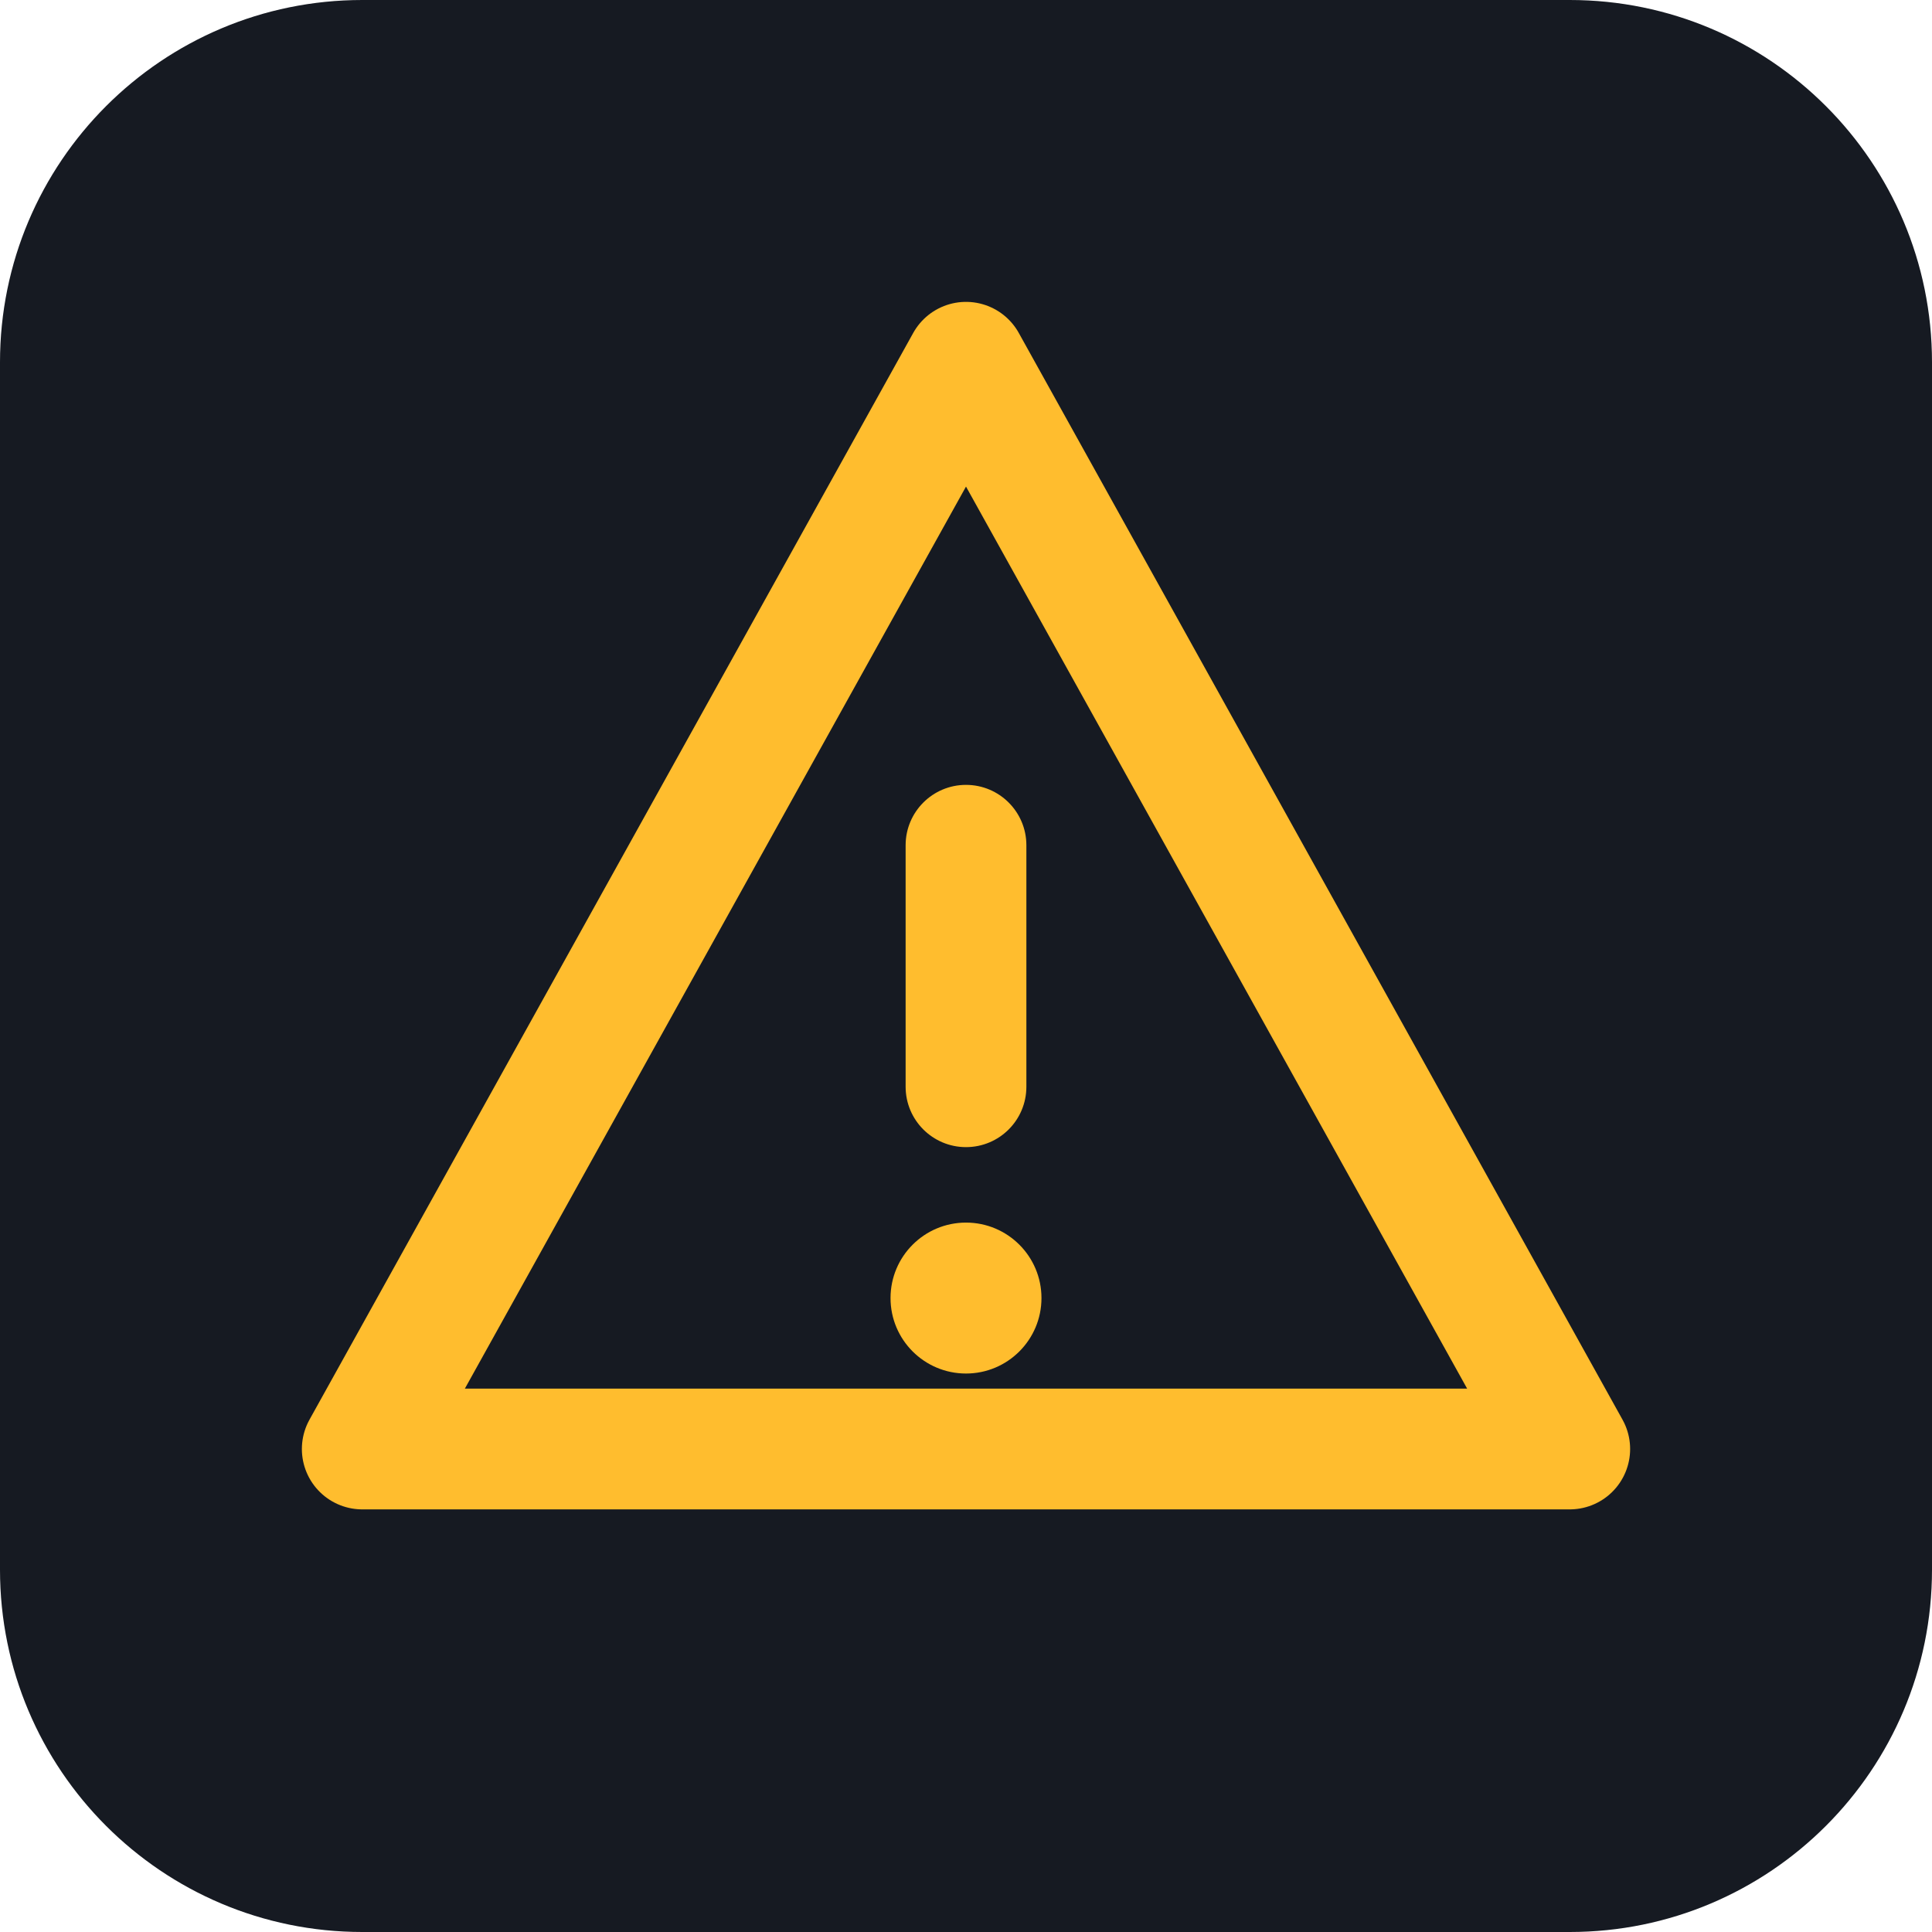
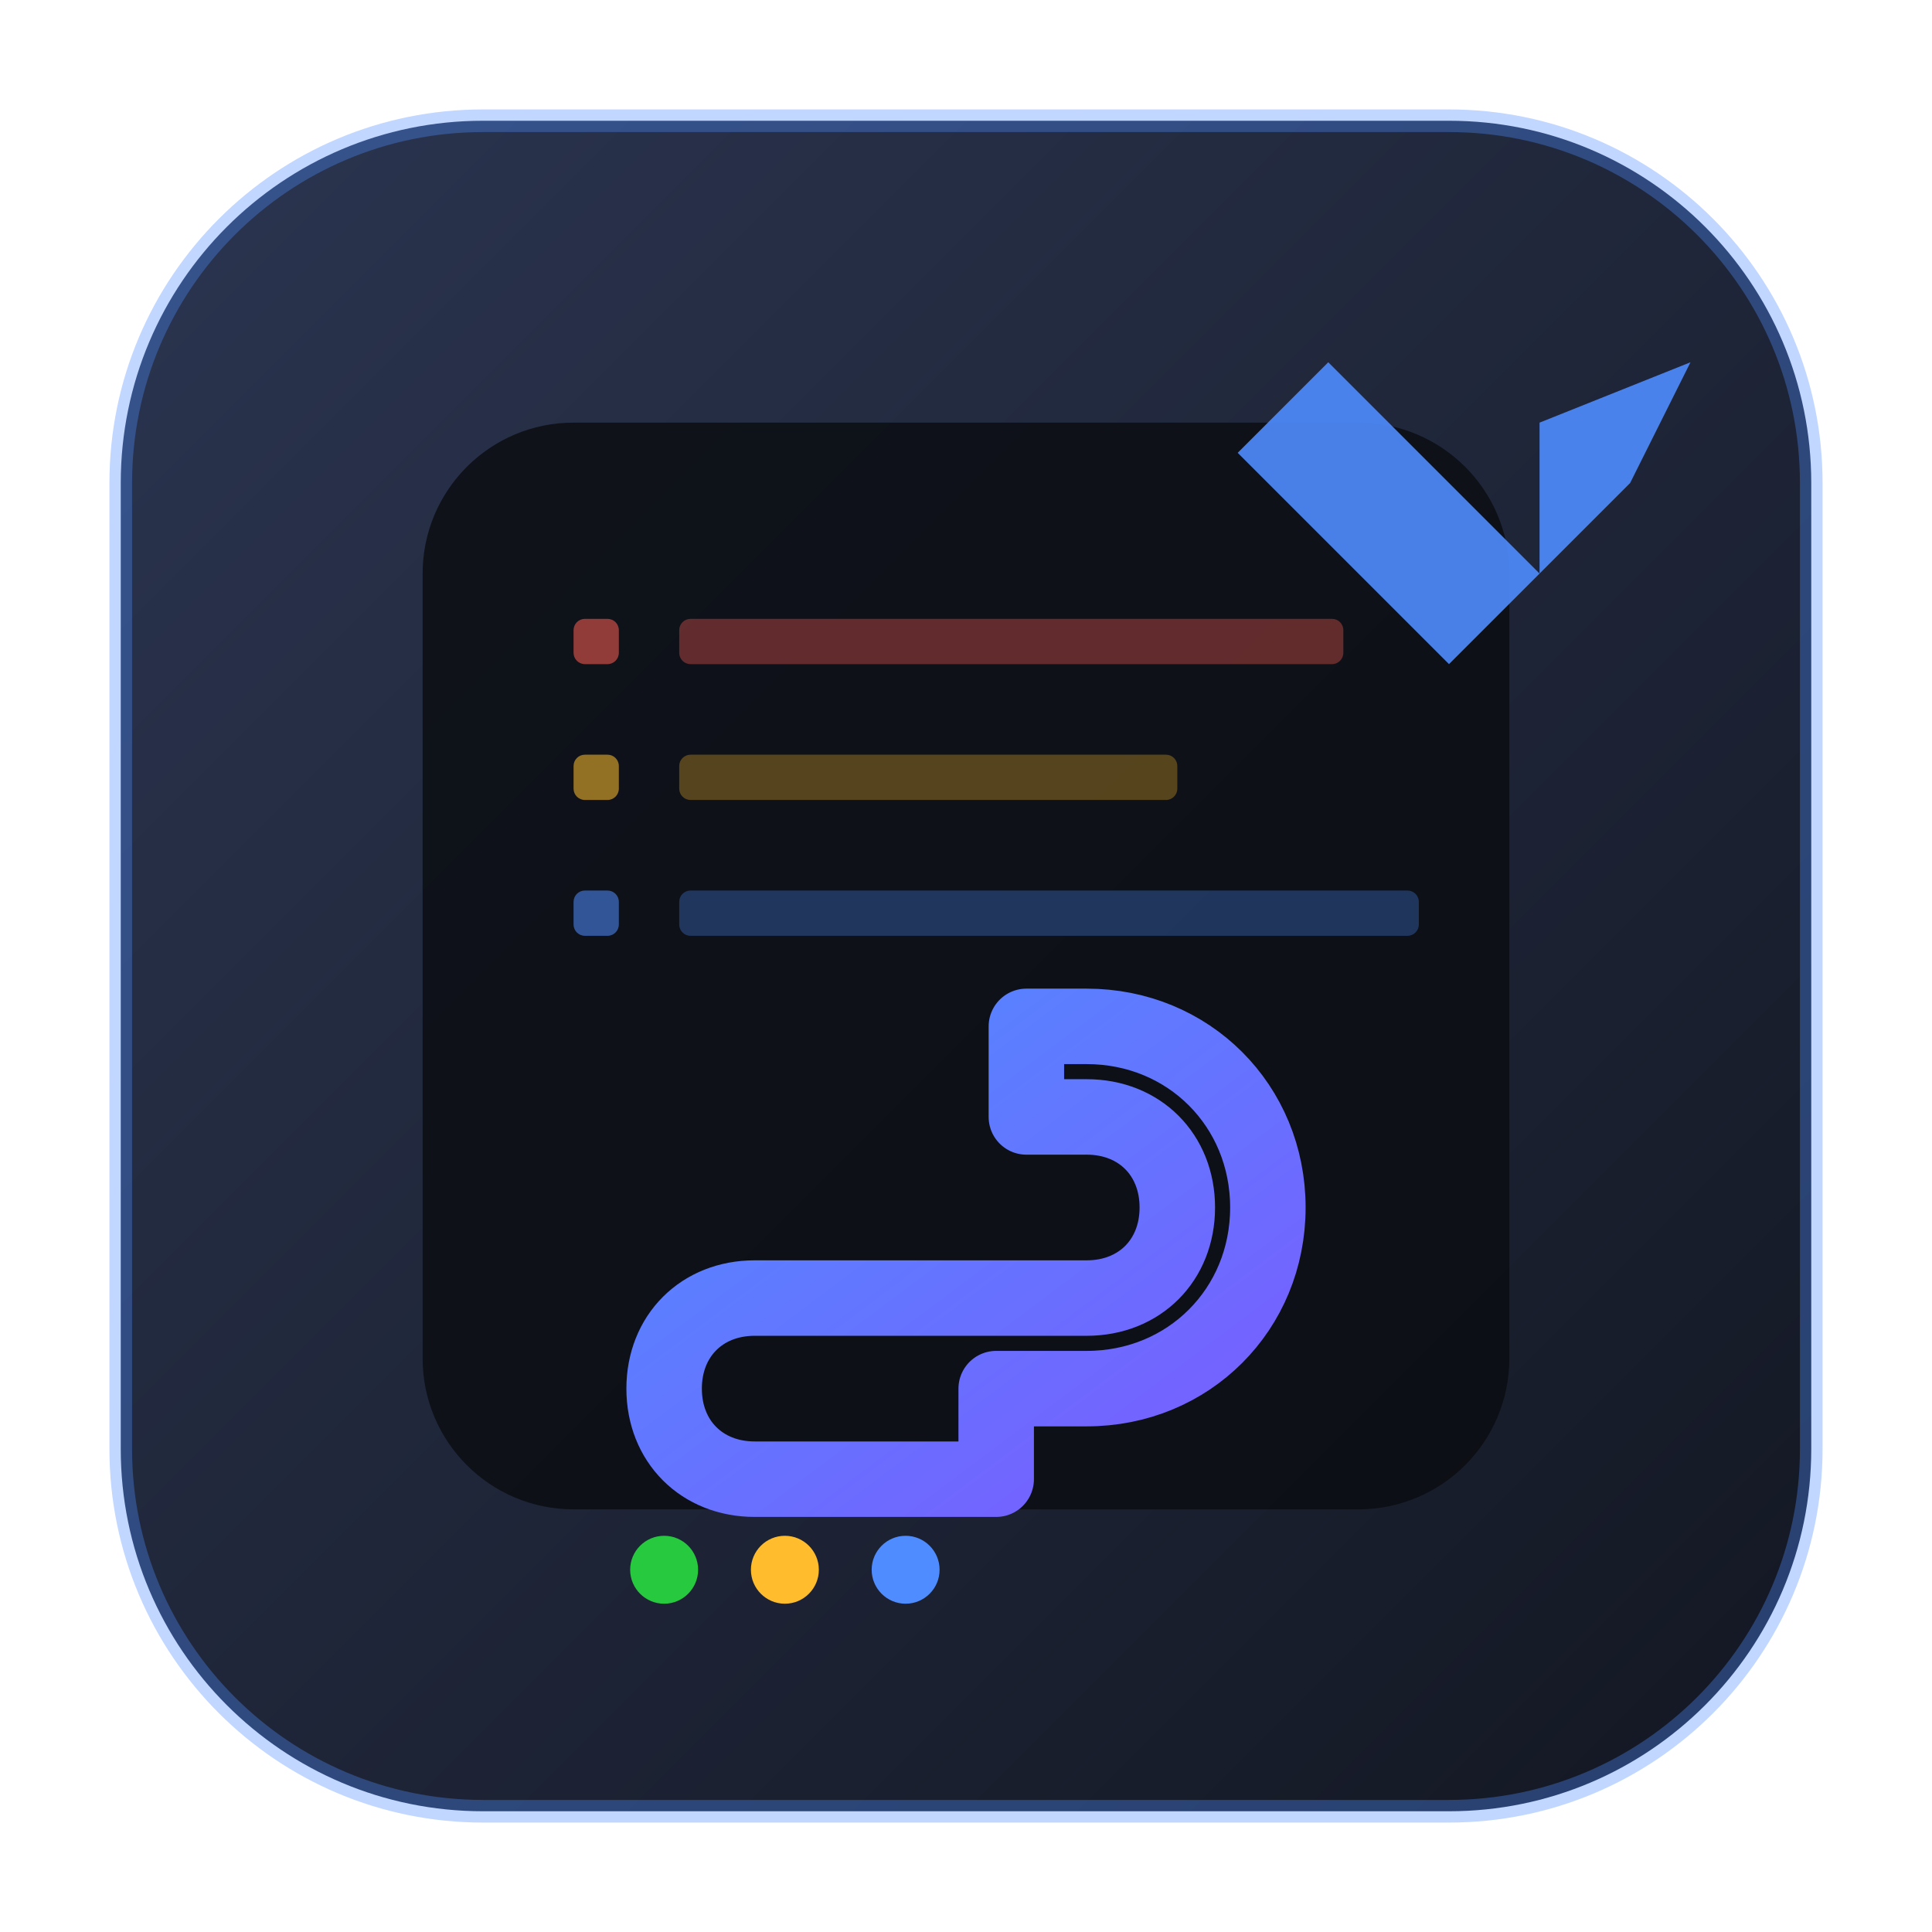
- <svg xmlns="http://www.w3.org/2000/svg" viewBox="0 0 64 64">
-   <rect width="64" height="64" rx="12" fill="#161a22" />
-   <path d="M32 12 L52 48 H12 Z" fill="none" stroke="#ffbd2e" stroke-width="4" stroke-linejoin="round" />
-   <rect x="30" y="26" width="4" height="12" rx="2" fill="#ffbd2e" />
-   <circle cx="32" cy="43" r="2.5" fill="#ffbd2e" />
+ <svg xmlns="http://www.w3.org/2000/svg" viewBox="0 0 512 512" role="img" aria-label="Logo Libre EventLog">
+   <defs>
+     <linearGradient id="fond" x1="0" y1="0" x2="1" y2="1">
+       <stop offset="0" stop-color="#2b3550" />
+       <stop offset="1" stop-color="#131722" />
+     </linearGradient>
+     <linearGradient id="accent" x1="0" y1="0" x2="1" y2="1">
+       <stop offset="0" stop-color="#4f8cff" />
+       <stop offset="1" stop-color="#7a5cff" />
+     </linearGradient>
+   </defs>
+   <rect x="32" y="32" width="448" height="448" rx="96" fill="url(#fond)" />
+   <rect x="32" y="32" width="448" height="448" rx="96" fill="none" stroke="rgba(79,140,255,0.35)" stroke-width="6" />
+   <rect x="112" y="112" width="288" height="288" rx="40" fill="#0b0d12" opacity="0.85" />
+   <rect x="152" y="164" width="12" height="12" rx="3" fill="rgba(255,95,86,0.55)" />
+   <rect x="180" y="164" width="176" height="12" rx="3" fill="rgba(255,95,86,0.35)" />
+   <rect x="152" y="200" width="12" height="12" rx="3" fill="rgba(255,189,46,0.55)" />
+   <rect x="180" y="200" width="132" height="12" rx="3" fill="rgba(255,189,46,0.3)" />
+   <rect x="152" y="236" width="12" height="12" rx="3" fill="rgba(79,140,255,0.55)" />
+   <rect x="180" y="236" width="196" height="12" rx="3" fill="rgba(79,140,255,0.3)" />
+   <path d="M240 392 L200 392 C186 392 176 382 176 368 C176 354 186 344 200 344 L288 344 C302 344 312 334 312 320 C312 306 302 296 288 296 L272 296 L272 272 L288 272 C315 272 336 293 336 320 C336 347 315 368 288 368 L264 368 L264 392 Z" fill="none" stroke="url(#accent)" stroke-width="20" stroke-linecap="round" stroke-linejoin="round" />
+   <circle cx="176" cy="416" r="9" fill="#27c93f" />
+   <circle cx="208" cy="416" r="9" fill="#ffbd2e" />
+   <circle cx="240" cy="416" r="9" fill="#4f8cff" />
+   <path d="M 352 96 L 408 152 L 384 176 L 328 120 Z M 408 152 L 432 128 L 448 96 L 408 112 Z" fill="#4f8cff" opacity="0.9" />
</svg>
